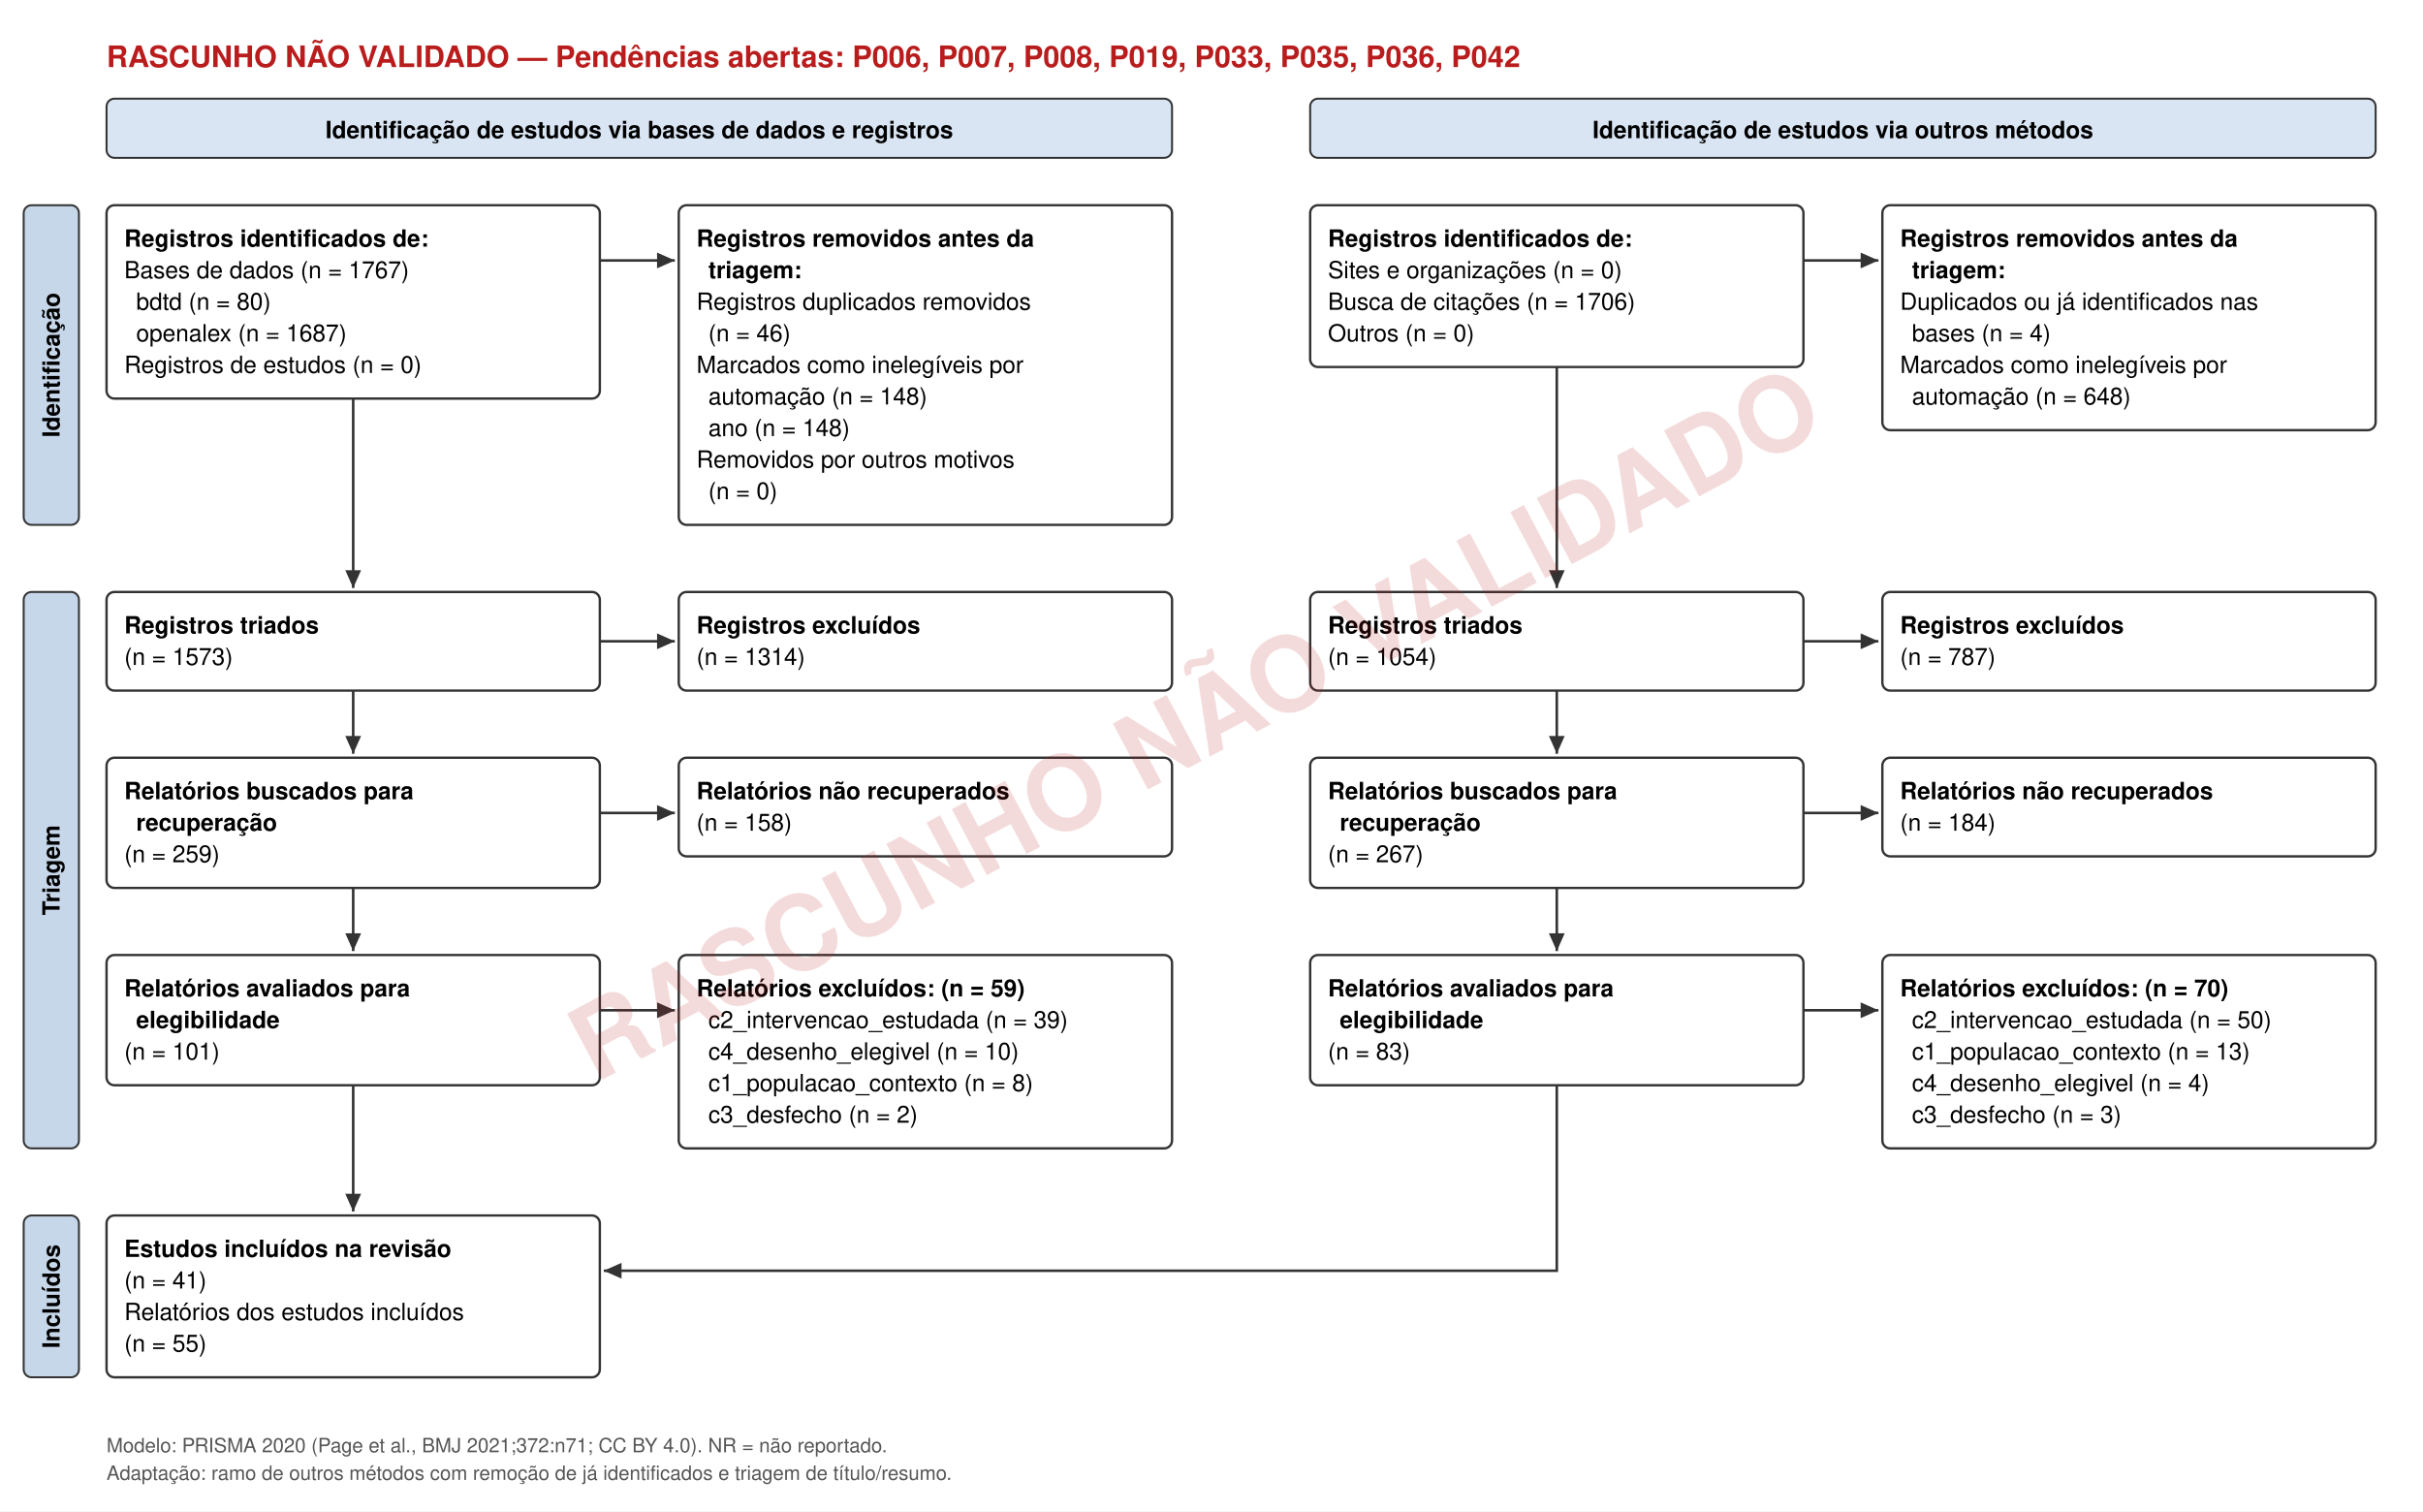
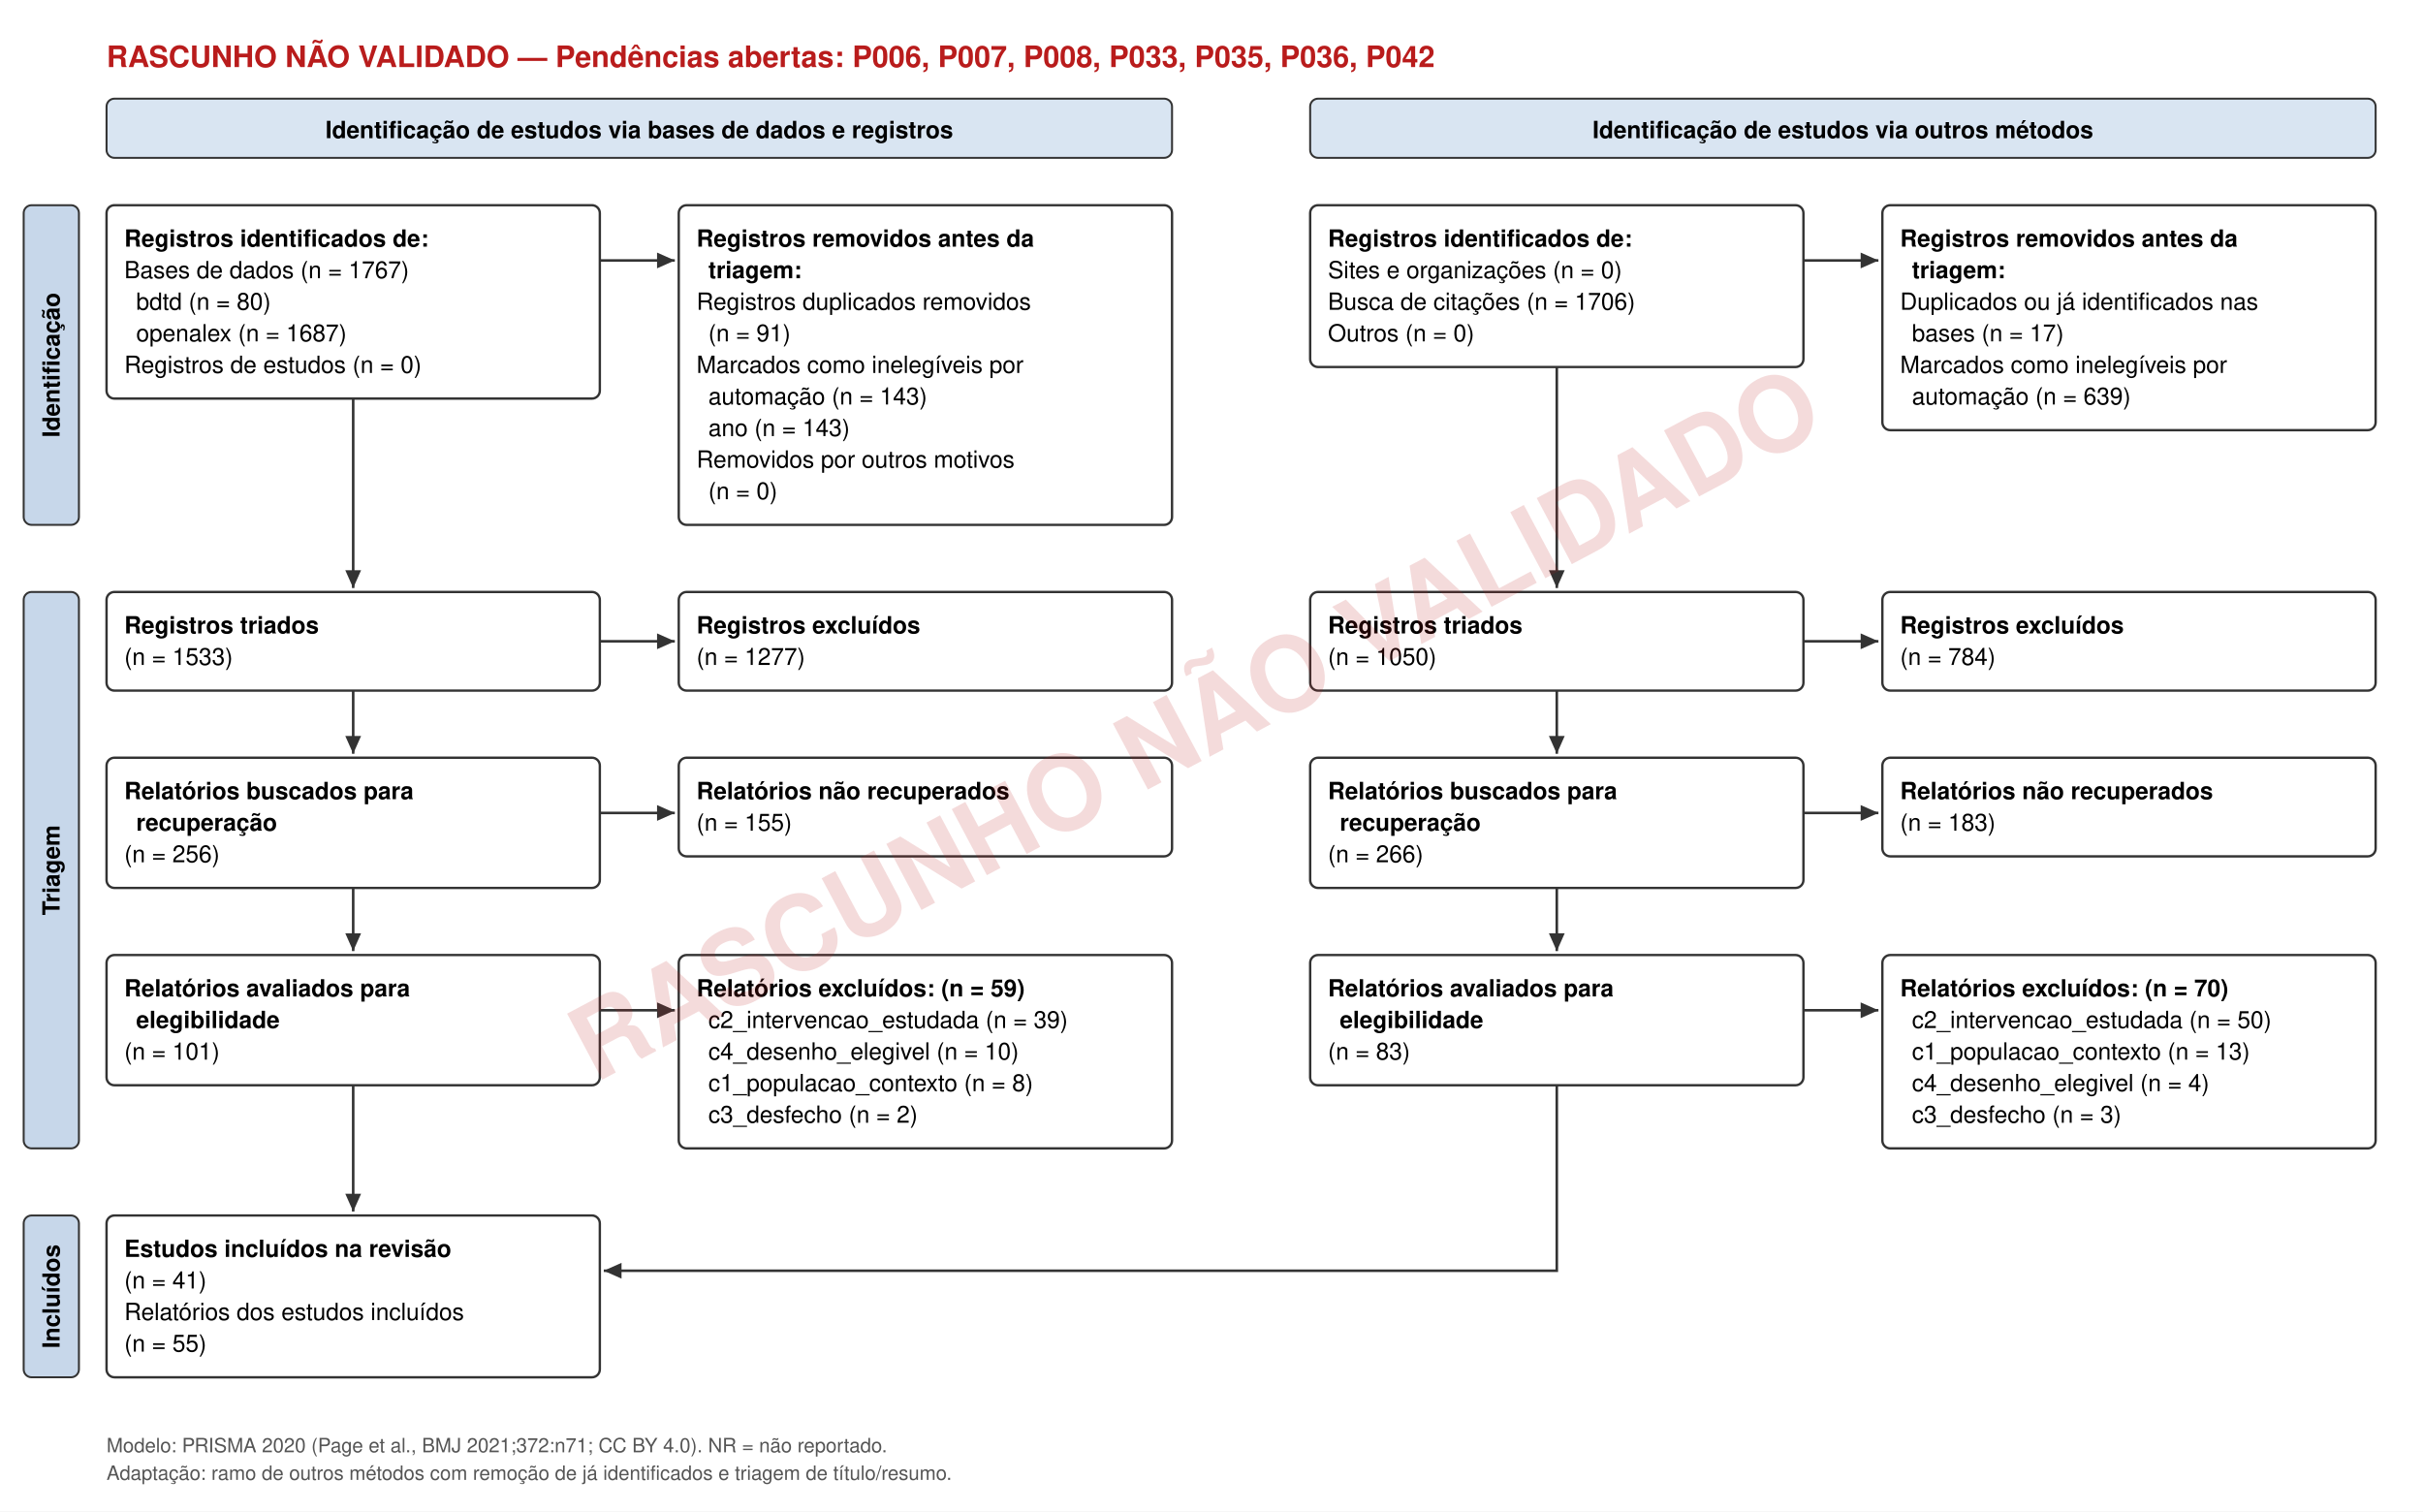
<svg xmlns="http://www.w3.org/2000/svg" width="1228" height="766" viewBox="0 0 1228 766" font-family="Helvetica, Arial, sans-serif" font-size="12">
  <rect x="0" y="0" width="1228" height="766" fill="#ffffff" />
-   <text x="54" y="34" font-size="15" font-weight="bold" fill="#b91c1c">RASCUNHO NÃO VALIDADO — Pendências abertas: P006, P007, P008, P019, P033, P035, P036, P042</text>
+   <text x="54" y="34" font-size="15" font-weight="bold" fill="#b91c1c">RASCUNHO NÃO VALIDADO — Pendências abertas: P006, P007, P008, P033, P035, P036, P042</text>
  <rect x="54" y="50" width="540" height="30" rx="4" fill="#d9e5f2" stroke="#333" />
  <text x="324.0" y="70" text-anchor="middle" font-weight="bold">Identificação de estudos via bases de dados e registros</text>
  <rect x="664" y="50" width="540" height="30" rx="4" fill="#d9e5f2" stroke="#333" />
  <text x="934.0" y="70" text-anchor="middle" font-weight="bold">Identificação de estudos via outros métodos</text>
  <rect x="12" y="104" width="28" height="162" rx="4" fill="#c7d7ea" stroke="#333" />
  <text x="26" y="185.0" text-anchor="middle" font-weight="bold" transform="rotate(-90 26 185.0)" dominant-baseline="middle">Identificação</text>
  <rect x="12" y="300" width="28" height="282" rx="4" fill="#c7d7ea" stroke="#333" />
  <text x="26" y="441.0" text-anchor="middle" font-weight="bold" transform="rotate(-90 26 441.0)" dominant-baseline="middle">Triagem</text>
  <rect x="12" y="616" width="28" height="82" rx="4" fill="#c7d7ea" stroke="#333" />
  <text x="26" y="657.0" text-anchor="middle" font-weight="bold" transform="rotate(-90 26 657.0)" dominant-baseline="middle">Incluídos</text>
  <rect x="54" y="104" width="250" height="98" rx="4" fill="#ffffff" stroke="#333" stroke-width="1.2" />
  <text x="63" y="125" font-weight="bold">Registros identificados de:</text>
  <text x="63" y="141">Bases de dados (n = 1767)</text>
  <text x="69" y="157">bdtd (n = 80)</text>
  <text x="69" y="173">openalex (n = 1687)</text>
  <text x="63" y="189">Registros de estudos (n = 0)</text>
  <rect x="344" y="104" width="250" height="162" rx="4" fill="#ffffff" stroke="#333" stroke-width="1.2" />
  <text x="353" y="125" font-weight="bold">Registros removidos antes da</text>
  <text x="359" y="141" font-weight="bold">triagem:</text>
  <text x="353" y="157">Registros duplicados removidos</text>
-   <text x="359" y="173">(n = 46)</text>
+   <text x="359" y="173">(n = 91)</text>
  <text x="353" y="189">Marcados como inelegíveis por</text>
-   <text x="359" y="205">automação (n = 148)</text>
-   <text x="359" y="221">ano (n = 148)</text>
+   <text x="359" y="205">automação (n = 143)</text>
+   <text x="359" y="221">ano (n = 143)</text>
  <text x="353" y="237">Removidos por outros motivos</text>
  <text x="359" y="253">(n = 0)</text>
  <rect x="664" y="104" width="250" height="82" rx="4" fill="#ffffff" stroke="#333" stroke-width="1.2" />
  <text x="673" y="125" font-weight="bold">Registros identificados de:</text>
  <text x="673" y="141">Sites e organizações (n = 0)</text>
  <text x="673" y="157">Busca de citações (n = 1706)</text>
  <text x="673" y="173">Outros (n = 0)</text>
  <rect x="954" y="104" width="250" height="114" rx="4" fill="#ffffff" stroke="#333" stroke-width="1.2" />
  <text x="963" y="125" font-weight="bold">Registros removidos antes da</text>
  <text x="969" y="141" font-weight="bold">triagem:</text>
  <text x="963" y="157">Duplicados ou já identificados nas</text>
-   <text x="969" y="173">bases (n = 4)</text>
+   <text x="969" y="173">bases (n = 17)</text>
  <text x="963" y="189">Marcados como inelegíveis por</text>
-   <text x="969" y="205">automação (n = 648)</text>
+   <text x="969" y="205">automação (n = 639)</text>
  <rect x="54" y="300" width="250" height="50" rx="4" fill="#ffffff" stroke="#333" stroke-width="1.2" />
  <text x="63" y="321" font-weight="bold">Registros triados</text>
-   <text x="63" y="337">(n = 1573)</text>
+   <text x="63" y="337">(n = 1533)</text>
  <rect x="344" y="300" width="250" height="50" rx="4" fill="#ffffff" stroke="#333" stroke-width="1.2" />
  <text x="353" y="321" font-weight="bold">Registros excluídos</text>
-   <text x="353" y="337">(n = 1314)</text>
+   <text x="353" y="337">(n = 1277)</text>
  <rect x="664" y="300" width="250" height="50" rx="4" fill="#ffffff" stroke="#333" stroke-width="1.2" />
  <text x="673" y="321" font-weight="bold">Registros triados</text>
-   <text x="673" y="337">(n = 1054)</text>
+   <text x="673" y="337">(n = 1050)</text>
  <rect x="954" y="300" width="250" height="50" rx="4" fill="#ffffff" stroke="#333" stroke-width="1.2" />
  <text x="963" y="321" font-weight="bold">Registros excluídos</text>
-   <text x="963" y="337">(n = 787)</text>
+   <text x="963" y="337">(n = 784)</text>
  <rect x="54" y="384" width="250" height="66" rx="4" fill="#ffffff" stroke="#333" stroke-width="1.2" />
  <text x="63" y="405" font-weight="bold">Relatórios buscados para</text>
  <text x="69" y="421" font-weight="bold">recuperação</text>
-   <text x="63" y="437">(n = 259)</text>
+   <text x="63" y="437">(n = 256)</text>
  <rect x="344" y="384" width="250" height="50" rx="4" fill="#ffffff" stroke="#333" stroke-width="1.2" />
  <text x="353" y="405" font-weight="bold">Relatórios não recuperados</text>
-   <text x="353" y="421">(n = 158)</text>
+   <text x="353" y="421">(n = 155)</text>
  <rect x="664" y="384" width="250" height="66" rx="4" fill="#ffffff" stroke="#333" stroke-width="1.2" />
  <text x="673" y="405" font-weight="bold">Relatórios buscados para</text>
  <text x="679" y="421" font-weight="bold">recuperação</text>
-   <text x="673" y="437">(n = 267)</text>
+   <text x="673" y="437">(n = 266)</text>
  <rect x="954" y="384" width="250" height="50" rx="4" fill="#ffffff" stroke="#333" stroke-width="1.2" />
  <text x="963" y="405" font-weight="bold">Relatórios não recuperados</text>
-   <text x="963" y="421">(n = 184)</text>
+   <text x="963" y="421">(n = 183)</text>
  <rect x="54" y="484" width="250" height="66" rx="4" fill="#ffffff" stroke="#333" stroke-width="1.2" />
  <text x="63" y="505" font-weight="bold">Relatórios avaliados para</text>
  <text x="69" y="521" font-weight="bold">elegibilidade</text>
  <text x="63" y="537">(n = 101)</text>
  <rect x="344" y="484" width="250" height="98" rx="4" fill="#ffffff" stroke="#333" stroke-width="1.2" />
  <text x="353" y="505" font-weight="bold">Relatórios excluídos: (n = 59)</text>
  <text x="359" y="521">c2_intervencao_estudada (n = 39)</text>
  <text x="359" y="537">c4_desenho_elegivel (n = 10)</text>
  <text x="359" y="553">c1_populacao_contexto (n = 8)</text>
  <text x="359" y="569">c3_desfecho (n = 2)</text>
  <rect x="664" y="484" width="250" height="66" rx="4" fill="#ffffff" stroke="#333" stroke-width="1.2" />
  <text x="673" y="505" font-weight="bold">Relatórios avaliados para</text>
  <text x="679" y="521" font-weight="bold">elegibilidade</text>
  <text x="673" y="537">(n = 83)</text>
  <rect x="954" y="484" width="250" height="98" rx="4" fill="#ffffff" stroke="#333" stroke-width="1.2" />
  <text x="963" y="505" font-weight="bold">Relatórios excluídos: (n = 70)</text>
  <text x="969" y="521">c2_intervencao_estudada (n = 50)</text>
  <text x="969" y="537">c1_populacao_contexto (n = 13)</text>
  <text x="969" y="553">c4_desenho_elegivel (n = 4)</text>
  <text x="969" y="569">c3_desfecho (n = 3)</text>
  <rect x="54" y="616" width="250" height="82" rx="4" fill="#ffffff" stroke="#333" stroke-width="1.2" />
  <text x="63" y="637" font-weight="bold">Estudos incluídos na revisão</text>
  <text x="63" y="653">(n = 41)</text>
  <text x="63" y="669">Relatórios dos estudos incluídos</text>
  <text x="63" y="685">(n = 55)</text>
  <line x1="179.0" y1="202" x2="179.0" y2="298" stroke="#333" stroke-width="1.3" />
  <path d="M179.0,298.0 L175.0,289.0 L183.0,289.0 z" fill="#333" />
  <line x1="179.0" y1="350" x2="179.0" y2="382" stroke="#333" stroke-width="1.3" />
  <path d="M179.0,382.0 L175.0,373.0 L183.0,373.0 z" fill="#333" />
  <line x1="179.0" y1="450" x2="179.0" y2="482" stroke="#333" stroke-width="1.3" />
  <path d="M179.0,482.0 L175.0,473.0 L183.0,473.0 z" fill="#333" />
  <line x1="179.0" y1="550" x2="179.0" y2="614" stroke="#333" stroke-width="1.3" />
  <path d="M179.0,614.0 L175.0,605.0 L183.0,605.0 z" fill="#333" />
  <line x1="304" y1="132" x2="342" y2="132" stroke="#333" stroke-width="1.3" />
  <path d="M342.0,132.0 L333.0,136.0 L333.0,128.0 z" fill="#333" />
  <line x1="304" y1="325.0" x2="342" y2="325.0" stroke="#333" stroke-width="1.3" />
  <path d="M342.0,325.0 L333.0,329.0 L333.0,321.0 z" fill="#333" />
  <line x1="304" y1="412" x2="342" y2="412" stroke="#333" stroke-width="1.3" />
  <path d="M342.0,412.0 L333.0,416.0 L333.0,408.0 z" fill="#333" />
  <line x1="304" y1="512" x2="342" y2="512" stroke="#333" stroke-width="1.3" />
  <path d="M342.0,512.0 L333.0,516.0 L333.0,508.0 z" fill="#333" />
  <line x1="914" y1="132" x2="952" y2="132" stroke="#333" stroke-width="1.3" />
  <path d="M952.0,132.0 L943.0,136.0 L943.0,128.0 z" fill="#333" />
  <line x1="789.0" y1="186" x2="789.0" y2="298" stroke="#333" stroke-width="1.3" />
  <path d="M789.0,298.0 L785.0,289.0 L793.0,289.0 z" fill="#333" />
  <line x1="789.0" y1="350" x2="789.0" y2="382" stroke="#333" stroke-width="1.3" />
  <path d="M789.0,382.0 L785.0,373.0 L793.0,373.0 z" fill="#333" />
  <line x1="914" y1="325.0" x2="952" y2="325.0" stroke="#333" stroke-width="1.3" />
  <path d="M952.0,325.0 L943.0,329.0 L943.0,321.0 z" fill="#333" />
  <line x1="789.0" y1="450" x2="789.0" y2="482" stroke="#333" stroke-width="1.3" />
  <path d="M789.0,482.0 L785.0,473.0 L793.0,473.0 z" fill="#333" />
  <line x1="914" y1="412" x2="952" y2="412" stroke="#333" stroke-width="1.3" />
  <path d="M952.0,412.0 L943.0,416.0 L943.0,408.0 z" fill="#333" />
  <line x1="914" y1="512" x2="952" y2="512" stroke="#333" stroke-width="1.3" />
  <path d="M952.0,512.0 L943.0,516.0 L943.0,508.0 z" fill="#333" />
  <polyline points="789.0,550 789.0,644 306,644" fill="none" stroke="#333" stroke-width="1.3" />
  <path d="M306.0,644.0 L315.0,640.0 L315.0,648.0 z" fill="#333" />
  <text x="54" y="736" font-size="10" fill="#555">Modelo: PRISMA 2020 (Page et al., BMJ 2021;372:n71; CC BY 4.0). NR = não reportado.</text>
  <text x="54" y="750" font-size="10" fill="#555">Adaptação: ramo de outros métodos com remoção de já identificados e triagem de título/resumo.</text>
  <g opacity="0.16">
    <text x="614.0" y="383.0" text-anchor="middle" font-size="52" font-weight="bold" fill="#b91c1c" transform="rotate(-28 614.0 383.0)">RASCUNHO NÃO VALIDADO</text>
  </g>
</svg>
